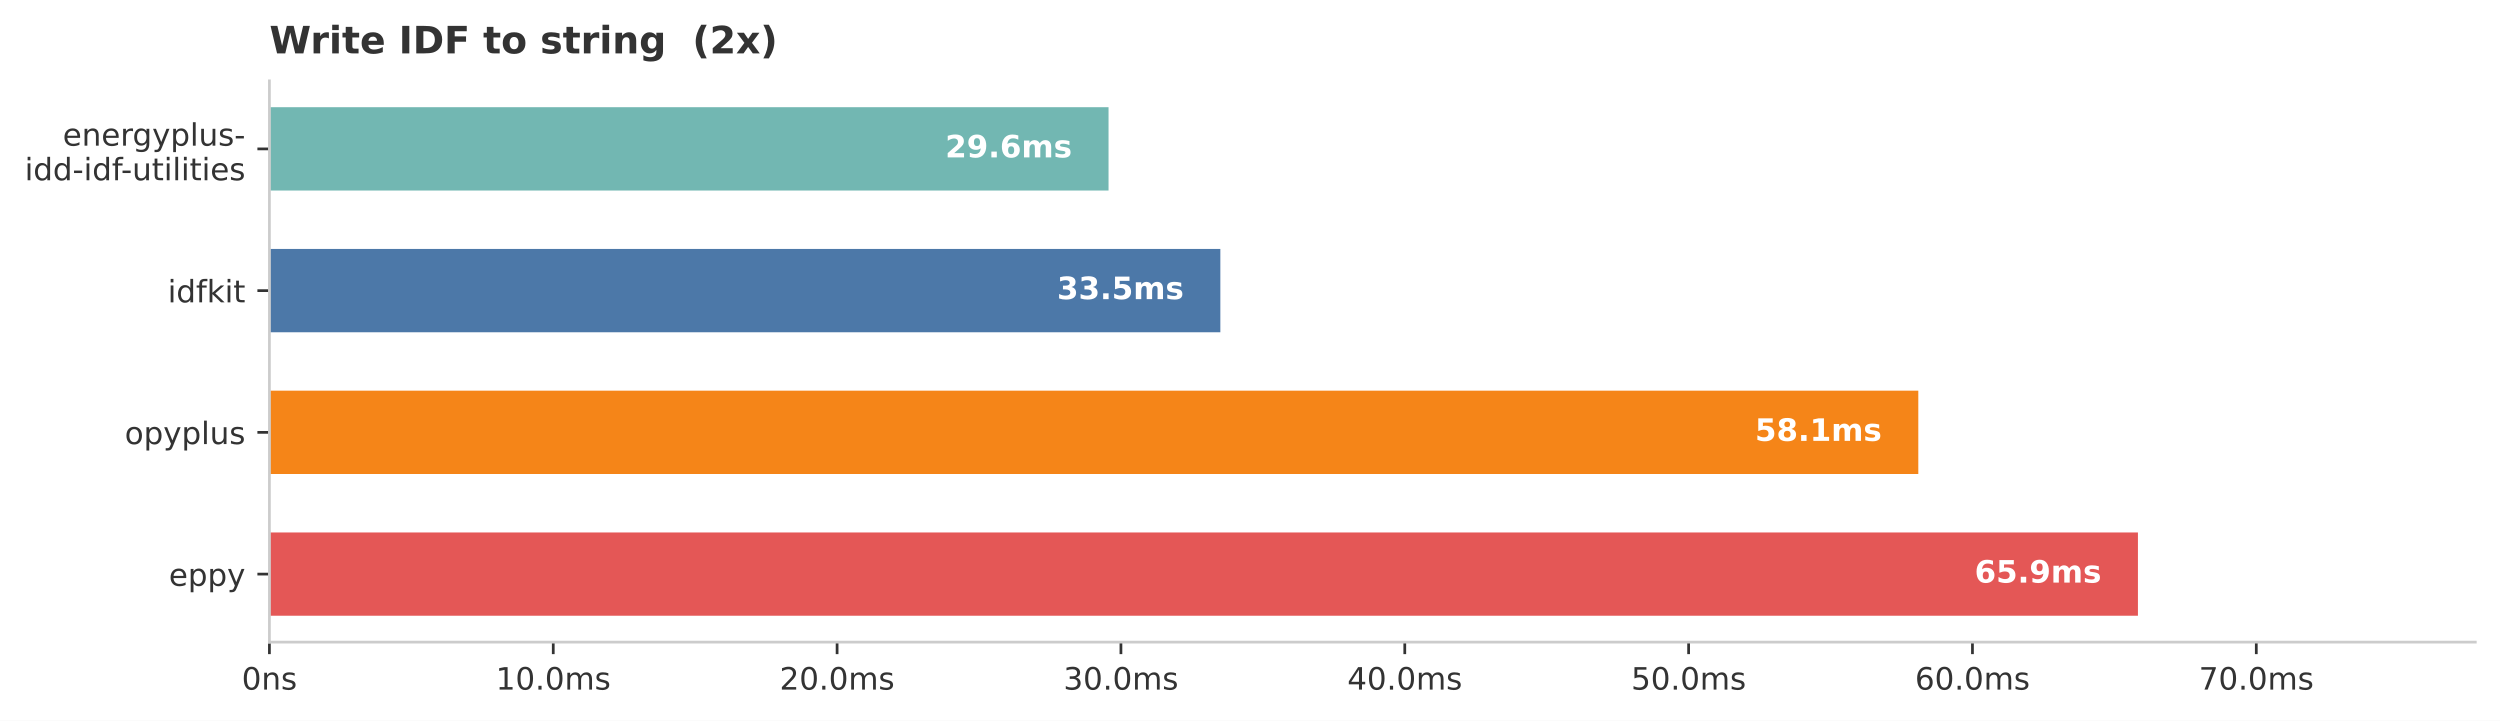
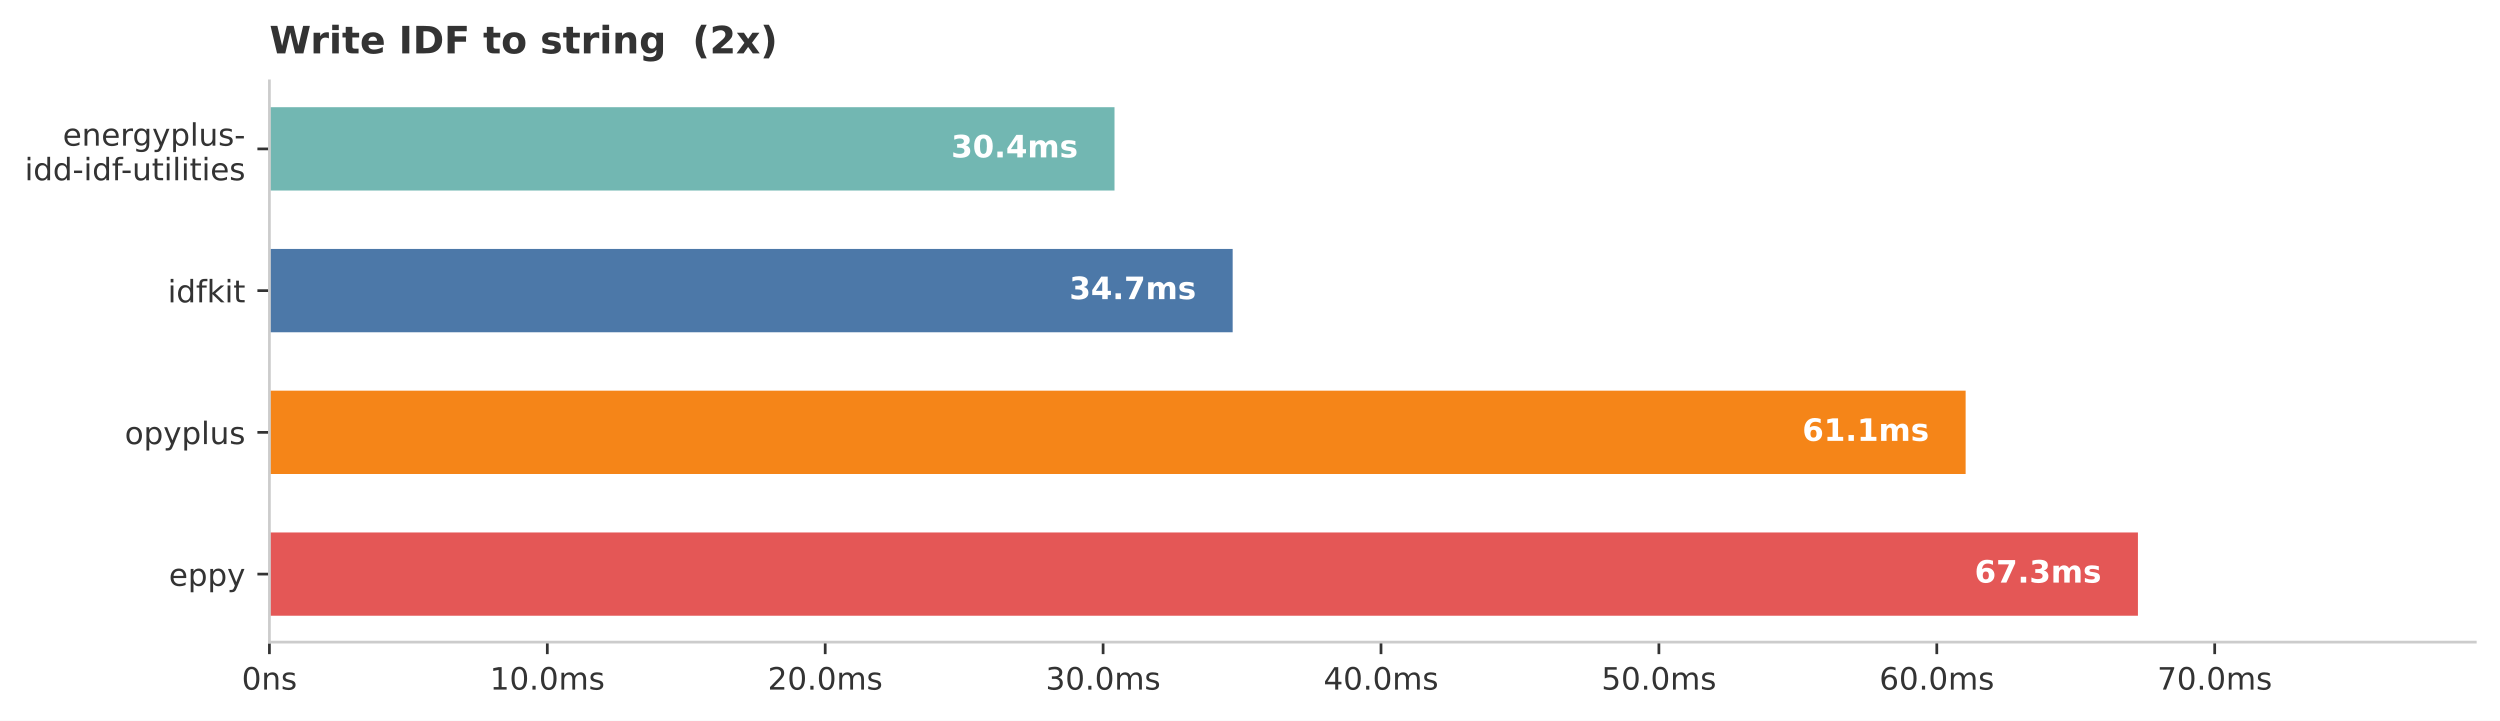
<svg xmlns="http://www.w3.org/2000/svg" xmlns:xlink="http://www.w3.org/1999/xlink" width="728.4pt" height="210pt" viewBox="0 0 728.4 210" version="1.1">
  <defs>
    <style type="text/css">*{stroke-linejoin: round; stroke-linecap: butt}</style>
  </defs>
  <g id="figure_1">
    <g id="patch_1">
      <path d="M 0 210 L 728.4 210 L 728.4 -0 L 0 -0 z " style="fill: #ffffff" />
    </g>
    <g id="axes_1">
      <g id="patch_2">
        <path d="M 78.497 187.089 L 721.2 187.089 L 721.2 23.558 L 78.497 23.558 z " style="fill: #ffffff" />
      </g>
      <g id="patch_3">
-         <path d="M 78.497 30.992 L 323.235 30.992 L 323.235 55.769 L 78.497 55.769 z " clip-path="url(#p6c32488e1b)" style="fill: #72b7b2; stroke: #ffffff; stroke-width: 0.5; stroke-linejoin: miter" />
+         <path d="M 78.497 30.992 L 324.974 30.992 L 324.974 55.769 L 78.497 55.769 z " clip-path="url(#p23e877cb56)" style="fill: #72b7b2; stroke: #ffffff; stroke-width: 0.5; stroke-linejoin: miter" />
      </g>
      <g id="patch_4">
-         <path d="M 78.497 72.287 L 355.811 72.287 L 355.811 97.065 L 78.497 97.065 z " clip-path="url(#p6c32488e1b)" style="fill: #4c78a8; stroke: #ffffff; stroke-width: 0.5; stroke-linejoin: miter" />
+         <path d="M 78.497 72.287 L 359.402 72.287 L 359.402 97.065 L 78.497 97.065 z " clip-path="url(#p23e877cb56)" style="fill: #4c78a8; stroke: #ffffff; stroke-width: 0.5; stroke-linejoin: miter" />
      </g>
      <g id="patch_5">
-         <path d="M 78.497 113.583 L 559.168 113.583 L 559.168 138.36 L 78.497 138.36 z " clip-path="url(#p6c32488e1b)" style="fill: #f58518; stroke: #ffffff; stroke-width: 0.5; stroke-linejoin: miter" />
+         <path d="M 78.497 113.583 L 572.957 113.583 L 572.957 138.36 L 78.497 138.36 z " clip-path="url(#p23e877cb56)" style="fill: #f58518; stroke: #ffffff; stroke-width: 0.5; stroke-linejoin: miter" />
      </g>
      <g id="patch_6">
-         <path d="M 78.497 154.879 L 623.16 154.879 L 623.16 179.656 L 78.497 179.656 z " clip-path="url(#p6c32488e1b)" style="fill: #e45756; stroke: #ffffff; stroke-width: 0.5; stroke-linejoin: miter" />
+         <path d="M 78.497 154.879 L 623.16 154.879 L 623.16 179.656 L 78.497 179.656 z " clip-path="url(#p23e877cb56)" style="fill: #e45756; stroke: #ffffff; stroke-width: 0.5; stroke-linejoin: miter" />
      </g>
      <g id="matplotlib.axis_1">
        <g id="xtick_1">
          <g id="line2d_1">
            <defs>
-               <path id="m830e74d1e5" d="M 0 0 L 0 3.5 " style="stroke: #333333; stroke-width: 0.8" />
+               <path id="m1c09d2573a" d="M 0 0 L 0 3.5 " style="stroke: #333333; stroke-width: 0.8" />
            </defs>
            <g>
-               <use xlink:href="#m830e74d1e5" x="78.497" y="187.089" style="fill: #333333; stroke: #333333; stroke-width: 0.8" />
+               <use xlink:href="#m1c09d2573a" x="78.497" y="187.089" style="fill: #333333; stroke: #333333; stroke-width: 0.8" />
            </g>
          </g>
          <g id="text_1">
            <g style="fill: #333333" transform="translate(70.43734 200.9278) scale(0.09 -0.09)">
              <defs>
                <path id="DejaVuSans-30" d="M 2034 4250 Q 1547 4250 1301 3770 Q 1056 3291 1056 2328 Q 1056 1369 1301 889 Q 1547 409 2034 409 Q 2525 409 2770 889 Q 3016 1369 3016 2328 Q 3016 3291 2770 3770 Q 2525 4250 2034 4250 z M 2034 4750 Q 2819 4750 3233 4129 Q 3647 3509 3647 2328 Q 3647 1150 3233 529 Q 2819 -91 2034 -91 Q 1250 -91 836 529 Q 422 1150 422 2328 Q 422 3509 836 4129 Q 1250 4750 2034 4750 z " transform="scale(0.015625)" />
                <path id="DejaVuSans-6e" d="M 3513 2113 L 3513 0 L 2938 0 L 2938 2094 Q 2938 2591 2744 2837 Q 2550 3084 2163 3084 Q 1697 3084 1428 2787 Q 1159 2491 1159 1978 L 1159 0 L 581 0 L 581 3500 L 1159 3500 L 1159 2956 Q 1366 3272 1645 3428 Q 1925 3584 2291 3584 Q 2894 3584 3203 3211 Q 3513 2838 3513 2113 z " transform="scale(0.015625)" />
                <path id="DejaVuSans-73" d="M 2834 3397 L 2834 2853 Q 2591 2978 2328 3040 Q 2066 3103 1784 3103 Q 1356 3103 1142 2972 Q 928 2841 928 2578 Q 928 2378 1081 2264 Q 1234 2150 1697 2047 L 1894 2003 Q 2506 1872 2764 1633 Q 3022 1394 3022 966 Q 3022 478 2636 193 Q 2250 -91 1575 -91 Q 1294 -91 989 -36 Q 684 19 347 128 L 347 722 Q 666 556 975 473 Q 1284 391 1588 391 Q 1994 391 2212 530 Q 2431 669 2431 922 Q 2431 1156 2273 1281 Q 2116 1406 1581 1522 L 1381 1569 Q 847 1681 609 1914 Q 372 2147 372 2553 Q 372 3047 722 3315 Q 1072 3584 1716 3584 Q 2034 3584 2315 3537 Q 2597 3491 2834 3397 z " transform="scale(0.015625)" />
              </defs>
              <use xlink:href="#DejaVuSans-30" />
              <use xlink:href="#DejaVuSans-6e" transform="translate(63.62305 0)" />
              <use xlink:href="#DejaVuSans-73" transform="translate(127.002 0)" />
            </g>
          </g>
        </g>
        <g id="xtick_2">
          <g id="line2d_2">
            <g>
-               <use xlink:href="#m830e74d1e5" x="161.196" y="187.089" style="fill: #333333; stroke: #333333; stroke-width: 0.8" />
+               <use xlink:href="#m1c09d2573a" x="159.465" y="187.089" style="fill: #333333; stroke: #333333; stroke-width: 0.8" />
            </g>
          </g>
          <g id="text_2">
-             <g style="fill: #333333" transform="translate(144.4491 200.9278) scale(0.09 -0.09)">
+             <g style="fill: #333333" transform="translate(142.7175 200.9278) scale(0.09 -0.09)">
              <defs>
                <path id="DejaVuSans-31" d="M 794 531 L 1825 531 L 1825 4091 L 703 3866 L 703 4441 L 1819 4666 L 2450 4666 L 2450 531 L 3481 531 L 3481 0 L 794 0 L 794 531 z " transform="scale(0.015625)" />
                <path id="DejaVuSans-2e" d="M 684 794 L 1344 794 L 1344 0 L 684 0 L 684 794 z " transform="scale(0.015625)" />
                <path id="DejaVuSans-6d" d="M 3328 2828 Q 3544 3216 3844 3400 Q 4144 3584 4550 3584 Q 5097 3584 5394 3201 Q 5691 2819 5691 2113 L 5691 0 L 5113 0 L 5113 2094 Q 5113 2597 4934 2840 Q 4756 3084 4391 3084 Q 3944 3084 3684 2787 Q 3425 2491 3425 1978 L 3425 0 L 2847 0 L 2847 2094 Q 2847 2600 2669 2842 Q 2491 3084 2119 3084 Q 1678 3084 1418 2786 Q 1159 2488 1159 1978 L 1159 0 L 581 0 L 581 3500 L 1159 3500 L 1159 2956 Q 1356 3278 1631 3431 Q 1906 3584 2284 3584 Q 2666 3584 2933 3390 Q 3200 3197 3328 2828 z " transform="scale(0.015625)" />
              </defs>
              <use xlink:href="#DejaVuSans-31" />
              <use xlink:href="#DejaVuSans-30" transform="translate(63.62305 0)" />
              <use xlink:href="#DejaVuSans-2e" transform="translate(127.2461 0)" />
              <use xlink:href="#DejaVuSans-30" transform="translate(159.0332 0)" />
              <use xlink:href="#DejaVuSans-6d" transform="translate(222.6562 0)" />
              <use xlink:href="#DejaVuSans-73" transform="translate(320.0684 0)" />
            </g>
          </g>
        </g>
        <g id="xtick_3">
          <g id="line2d_3">
            <g>
-               <use xlink:href="#m830e74d1e5" x="243.896" y="187.089" style="fill: #333333; stroke: #333333; stroke-width: 0.8" />
+               <use xlink:href="#m1c09d2573a" x="240.432" y="187.089" style="fill: #333333; stroke: #333333; stroke-width: 0.8" />
            </g>
          </g>
          <g id="text_3">
-             <g style="fill: #333333" transform="translate(227.1487 200.9278) scale(0.09 -0.09)">
+             <g style="fill: #333333" transform="translate(223.6855 200.9278) scale(0.09 -0.09)">
              <defs>
                <path id="DejaVuSans-32" d="M 1228 531 L 3431 531 L 3431 0 L 469 0 L 469 531 Q 828 903 1448 1529 Q 2069 2156 2228 2338 Q 2531 2678 2651 2914 Q 2772 3150 2772 3378 Q 2772 3750 2511 3984 Q 2250 4219 1831 4219 Q 1534 4219 1204 4116 Q 875 4013 500 3803 L 500 4441 Q 881 4594 1212 4672 Q 1544 4750 1819 4750 Q 2544 4750 2975 4387 Q 3406 4025 3406 3419 Q 3406 3131 3298 2873 Q 3191 2616 2906 2266 Q 2828 2175 2409 1742 Q 1991 1309 1228 531 z " transform="scale(0.015625)" />
              </defs>
              <use xlink:href="#DejaVuSans-32" />
              <use xlink:href="#DejaVuSans-30" transform="translate(63.62305 0)" />
              <use xlink:href="#DejaVuSans-2e" transform="translate(127.2461 0)" />
              <use xlink:href="#DejaVuSans-30" transform="translate(159.0332 0)" />
              <use xlink:href="#DejaVuSans-6d" transform="translate(222.6562 0)" />
              <use xlink:href="#DejaVuSans-73" transform="translate(320.0684 0)" />
            </g>
          </g>
        </g>
        <g id="xtick_4">
          <g id="line2d_4">
            <g>
-               <use xlink:href="#m830e74d1e5" x="326.595" y="187.089" style="fill: #333333; stroke: #333333; stroke-width: 0.8" />
+               <use xlink:href="#m1c09d2573a" x="321.4" y="187.089" style="fill: #333333; stroke: #333333; stroke-width: 0.8" />
            </g>
          </g>
          <g id="text_4">
-             <g style="fill: #333333" transform="translate(309.8482 200.9278) scale(0.09 -0.09)">
+             <g style="fill: #333333" transform="translate(304.6534 200.9278) scale(0.09 -0.09)">
              <defs>
                <path id="DejaVuSans-33" d="M 2597 2516 Q 3050 2419 3304 2112 Q 3559 1806 3559 1356 Q 3559 666 3084 287 Q 2609 -91 1734 -91 Q 1441 -91 1130 -33 Q 819 25 488 141 L 488 750 Q 750 597 1062 519 Q 1375 441 1716 441 Q 2309 441 2620 675 Q 2931 909 2931 1356 Q 2931 1769 2642 2001 Q 2353 2234 1838 2234 L 1294 2234 L 1294 2753 L 1863 2753 Q 2328 2753 2575 2939 Q 2822 3125 2822 3475 Q 2822 3834 2567 4026 Q 2313 4219 1838 4219 Q 1578 4219 1281 4162 Q 984 4106 628 3988 L 628 4550 Q 988 4650 1302 4700 Q 1616 4750 1894 4750 Q 2613 4750 3031 4423 Q 3450 4097 3450 3541 Q 3450 3153 3228 2886 Q 3006 2619 2597 2516 z " transform="scale(0.015625)" />
              </defs>
              <use xlink:href="#DejaVuSans-33" />
              <use xlink:href="#DejaVuSans-30" transform="translate(63.62305 0)" />
              <use xlink:href="#DejaVuSans-2e" transform="translate(127.2461 0)" />
              <use xlink:href="#DejaVuSans-30" transform="translate(159.0332 0)" />
              <use xlink:href="#DejaVuSans-6d" transform="translate(222.6562 0)" />
              <use xlink:href="#DejaVuSans-73" transform="translate(320.0684 0)" />
            </g>
          </g>
        </g>
        <g id="xtick_5">
          <g id="line2d_5">
            <g>
-               <use xlink:href="#m830e74d1e5" x="409.295" y="187.089" style="fill: #333333; stroke: #333333; stroke-width: 0.8" />
+               <use xlink:href="#m1c09d2573a" x="402.368" y="187.089" style="fill: #333333; stroke: #333333; stroke-width: 0.8" />
            </g>
          </g>
          <g id="text_5">
-             <g style="fill: #333333" transform="translate(392.5478 200.9278) scale(0.09 -0.09)">
+             <g style="fill: #333333" transform="translate(385.6214 200.9278) scale(0.09 -0.09)">
              <defs>
                <path id="DejaVuSans-34" d="M 2419 4116 L 825 1625 L 2419 1625 L 2419 4116 z M 2253 4666 L 3047 4666 L 3047 1625 L 3713 1625 L 3713 1100 L 3047 1100 L 3047 0 L 2419 0 L 2419 1100 L 313 1100 L 313 1709 L 2253 4666 z " transform="scale(0.015625)" />
              </defs>
              <use xlink:href="#DejaVuSans-34" />
              <use xlink:href="#DejaVuSans-30" transform="translate(63.62305 0)" />
              <use xlink:href="#DejaVuSans-2e" transform="translate(127.2461 0)" />
              <use xlink:href="#DejaVuSans-30" transform="translate(159.0332 0)" />
              <use xlink:href="#DejaVuSans-6d" transform="translate(222.6562 0)" />
              <use xlink:href="#DejaVuSans-73" transform="translate(320.0684 0)" />
            </g>
          </g>
        </g>
        <g id="xtick_6">
          <g id="line2d_6">
            <g>
-               <use xlink:href="#m830e74d1e5" x="491.994" y="187.089" style="fill: #333333; stroke: #333333; stroke-width: 0.8" />
+               <use xlink:href="#m1c09d2573a" x="483.336" y="187.089" style="fill: #333333; stroke: #333333; stroke-width: 0.8" />
            </g>
          </g>
          <g id="text_6">
-             <g style="fill: #333333" transform="translate(475.2474 200.9278) scale(0.09 -0.09)">
+             <g style="fill: #333333" transform="translate(466.5893 200.9278) scale(0.09 -0.09)">
              <defs>
                <path id="DejaVuSans-35" d="M 691 4666 L 3169 4666 L 3169 4134 L 1269 4134 L 1269 2991 Q 1406 3038 1543 3061 Q 1681 3084 1819 3084 Q 2600 3084 3056 2656 Q 3513 2228 3513 1497 Q 3513 744 3044 326 Q 2575 -91 1722 -91 Q 1428 -91 1123 -41 Q 819 9 494 109 L 494 744 Q 775 591 1075 516 Q 1375 441 1709 441 Q 2250 441 2565 725 Q 2881 1009 2881 1497 Q 2881 1984 2565 2268 Q 2250 2553 1709 2553 Q 1456 2553 1204 2497 Q 953 2441 691 2322 L 691 4666 z " transform="scale(0.015625)" />
              </defs>
              <use xlink:href="#DejaVuSans-35" />
              <use xlink:href="#DejaVuSans-30" transform="translate(63.62305 0)" />
              <use xlink:href="#DejaVuSans-2e" transform="translate(127.2461 0)" />
              <use xlink:href="#DejaVuSans-30" transform="translate(159.0332 0)" />
              <use xlink:href="#DejaVuSans-6d" transform="translate(222.6562 0)" />
              <use xlink:href="#DejaVuSans-73" transform="translate(320.0684 0)" />
            </g>
          </g>
        </g>
        <g id="xtick_7">
          <g id="line2d_7">
            <g>
-               <use xlink:href="#m830e74d1e5" x="574.694" y="187.089" style="fill: #333333; stroke: #333333; stroke-width: 0.8" />
+               <use xlink:href="#m1c09d2573a" x="564.304" y="187.089" style="fill: #333333; stroke: #333333; stroke-width: 0.8" />
            </g>
          </g>
          <g id="text_7">
-             <g style="fill: #333333" transform="translate(557.9469 200.9278) scale(0.09 -0.09)">
+             <g style="fill: #333333" transform="translate(547.5573 200.9278) scale(0.09 -0.09)">
              <defs>
                <path id="DejaVuSans-36" d="M 2113 2584 Q 1688 2584 1439 2293 Q 1191 2003 1191 1497 Q 1191 994 1439 701 Q 1688 409 2113 409 Q 2538 409 2786 701 Q 3034 994 3034 1497 Q 3034 2003 2786 2293 Q 2538 2584 2113 2584 z M 3366 4563 L 3366 3988 Q 3128 4100 2886 4159 Q 2644 4219 2406 4219 Q 1781 4219 1451 3797 Q 1122 3375 1075 2522 Q 1259 2794 1537 2939 Q 1816 3084 2150 3084 Q 2853 3084 3261 2657 Q 3669 2231 3669 1497 Q 3669 778 3244 343 Q 2819 -91 2113 -91 Q 1303 -91 875 529 Q 447 1150 447 2328 Q 447 3434 972 4092 Q 1497 4750 2381 4750 Q 2619 4750 2861 4703 Q 3103 4656 3366 4563 z " transform="scale(0.015625)" />
              </defs>
              <use xlink:href="#DejaVuSans-36" />
              <use xlink:href="#DejaVuSans-30" transform="translate(63.62305 0)" />
              <use xlink:href="#DejaVuSans-2e" transform="translate(127.2461 0)" />
              <use xlink:href="#DejaVuSans-30" transform="translate(159.0332 0)" />
              <use xlink:href="#DejaVuSans-6d" transform="translate(222.6562 0)" />
              <use xlink:href="#DejaVuSans-73" transform="translate(320.0684 0)" />
            </g>
          </g>
        </g>
        <g id="xtick_8">
          <g id="line2d_8">
            <g>
-               <use xlink:href="#m830e74d1e5" x="657.394" y="187.089" style="fill: #333333; stroke: #333333; stroke-width: 0.8" />
+               <use xlink:href="#m1c09d2573a" x="645.272" y="187.089" style="fill: #333333; stroke: #333333; stroke-width: 0.8" />
            </g>
          </g>
          <g id="text_8">
-             <g style="fill: #333333" transform="translate(640.6465 200.9278) scale(0.09 -0.09)">
+             <g style="fill: #333333" transform="translate(628.5253 200.9278) scale(0.09 -0.09)">
              <defs>
                <path id="DejaVuSans-37" d="M 525 4666 L 3525 4666 L 3525 4397 L 1831 0 L 1172 0 L 2766 4134 L 525 4134 L 525 4666 z " transform="scale(0.015625)" />
              </defs>
              <use xlink:href="#DejaVuSans-37" />
              <use xlink:href="#DejaVuSans-30" transform="translate(63.62305 0)" />
              <use xlink:href="#DejaVuSans-2e" transform="translate(127.2461 0)" />
              <use xlink:href="#DejaVuSans-30" transform="translate(159.0332 0)" />
              <use xlink:href="#DejaVuSans-6d" transform="translate(222.6562 0)" />
              <use xlink:href="#DejaVuSans-73" transform="translate(320.0684 0)" />
            </g>
          </g>
        </g>
      </g>
      <g id="matplotlib.axis_2">
        <g id="ytick_1">
          <g id="line2d_9">
            <defs>
-               <path id="m7bfff26f4f" d="M 0 0 L -3.5 0 " style="stroke: #333333; stroke-width: 0.8" />
+               <path id="m253ad69e36" d="M 0 0 L -3.5 0 " style="stroke: #333333; stroke-width: 0.8" />
            </defs>
            <g>
-               <use xlink:href="#m7bfff26f4f" x="78.497" y="43.38" style="fill: #333333; stroke: #333333; stroke-width: 0.8" />
+               <use xlink:href="#m253ad69e36" x="78.497" y="43.38" style="fill: #333333; stroke: #333333; stroke-width: 0.8" />
            </g>
          </g>
          <g id="text_9">
            <g style="fill: #333333" transform="translate(18.28125 42.44435) scale(0.09 -0.09)">
              <defs>
                <path id="DejaVuSans-65" d="M 3597 1894 L 3597 1613 L 953 1613 Q 991 1019 1311 708 Q 1631 397 2203 397 Q 2534 397 2845 478 Q 3156 559 3463 722 L 3463 178 Q 3153 47 2828 -22 Q 2503 -91 2169 -91 Q 1331 -91 842 396 Q 353 884 353 1716 Q 353 2575 817 3079 Q 1281 3584 2069 3584 Q 2775 3584 3186 3129 Q 3597 2675 3597 1894 z M 3022 2063 Q 3016 2534 2758 2815 Q 2500 3097 2075 3097 Q 1594 3097 1305 2825 Q 1016 2553 972 2059 L 3022 2063 z " transform="scale(0.015625)" />
                <path id="DejaVuSans-72" d="M 2631 2963 Q 2534 3019 2420 3045 Q 2306 3072 2169 3072 Q 1681 3072 1420 2755 Q 1159 2438 1159 1844 L 1159 0 L 581 0 L 581 3500 L 1159 3500 L 1159 2956 Q 1341 3275 1631 3429 Q 1922 3584 2338 3584 Q 2397 3584 2469 3576 Q 2541 3569 2628 3553 L 2631 2963 z " transform="scale(0.015625)" />
                <path id="DejaVuSans-67" d="M 2906 1791 Q 2906 2416 2648 2759 Q 2391 3103 1925 3103 Q 1463 3103 1205 2759 Q 947 2416 947 1791 Q 947 1169 1205 825 Q 1463 481 1925 481 Q 2391 481 2648 825 Q 2906 1169 2906 1791 z M 3481 434 Q 3481 -459 3084 -895 Q 2688 -1331 1869 -1331 Q 1566 -1331 1297 -1286 Q 1028 -1241 775 -1147 L 775 -588 Q 1028 -725 1275 -790 Q 1522 -856 1778 -856 Q 2344 -856 2625 -561 Q 2906 -266 2906 331 L 2906 616 Q 2728 306 2450 153 Q 2172 0 1784 0 Q 1141 0 747 490 Q 353 981 353 1791 Q 353 2603 747 3093 Q 1141 3584 1784 3584 Q 2172 3584 2450 3431 Q 2728 3278 2906 2969 L 2906 3500 L 3481 3500 L 3481 434 z " transform="scale(0.015625)" />
                <path id="DejaVuSans-79" d="M 2059 -325 Q 1816 -950 1584 -1140 Q 1353 -1331 966 -1331 L 506 -1331 L 506 -850 L 844 -850 Q 1081 -850 1212 -737 Q 1344 -625 1503 -206 L 1606 56 L 191 3500 L 800 3500 L 1894 763 L 2988 3500 L 3597 3500 L 2059 -325 z " transform="scale(0.015625)" />
                <path id="DejaVuSans-70" d="M 1159 525 L 1159 -1331 L 581 -1331 L 581 3500 L 1159 3500 L 1159 2969 Q 1341 3281 1617 3432 Q 1894 3584 2278 3584 Q 2916 3584 3314 3078 Q 3713 2572 3713 1747 Q 3713 922 3314 415 Q 2916 -91 2278 -91 Q 1894 -91 1617 61 Q 1341 213 1159 525 z M 3116 1747 Q 3116 2381 2855 2742 Q 2594 3103 2138 3103 Q 1681 3103 1420 2742 Q 1159 2381 1159 1747 Q 1159 1113 1420 752 Q 1681 391 2138 391 Q 2594 391 2855 752 Q 3116 1113 3116 1747 z " transform="scale(0.015625)" />
                <path id="DejaVuSans-6c" d="M 603 4863 L 1178 4863 L 1178 0 L 603 0 L 603 4863 z " transform="scale(0.015625)" />
                <path id="DejaVuSans-75" d="M 544 1381 L 544 3500 L 1119 3500 L 1119 1403 Q 1119 906 1312 657 Q 1506 409 1894 409 Q 2359 409 2629 706 Q 2900 1003 2900 1516 L 2900 3500 L 3475 3500 L 3475 0 L 2900 0 L 2900 538 Q 2691 219 2414 64 Q 2138 -91 1772 -91 Q 1169 -91 856 284 Q 544 659 544 1381 z M 1991 3584 L 1991 3584 z " transform="scale(0.015625)" />
                <path id="DejaVuSans-2d" d="M 313 2009 L 1997 2009 L 1997 1497 L 313 1497 L 313 2009 z " transform="scale(0.015625)" />
              </defs>
              <use xlink:href="#DejaVuSans-65" />
              <use xlink:href="#DejaVuSans-6e" transform="translate(61.52344 0)" />
              <use xlink:href="#DejaVuSans-65" transform="translate(124.9023 0)" />
              <use xlink:href="#DejaVuSans-72" transform="translate(186.4258 0)" />
              <use xlink:href="#DejaVuSans-67" transform="translate(225.7891 0)" />
              <use xlink:href="#DejaVuSans-79" transform="translate(289.2656 0)" />
              <use xlink:href="#DejaVuSans-70" transform="translate(348.4453 0)" />
              <use xlink:href="#DejaVuSans-6c" transform="translate(411.9219 0)" />
              <use xlink:href="#DejaVuSans-75" transform="translate(439.7051 0)" />
              <use xlink:href="#DejaVuSans-73" transform="translate(503.084 0)" />
              <use xlink:href="#DejaVuSans-2d" transform="translate(555.1836 0)" />
            </g>
            <g style="fill: #333333" transform="translate(7.2 52.52238) scale(0.09 -0.09)">
              <defs>
                <path id="DejaVuSans-69" d="M 603 3500 L 1178 3500 L 1178 0 L 603 0 L 603 3500 z M 603 4863 L 1178 4863 L 1178 4134 L 603 4134 L 603 4863 z " transform="scale(0.015625)" />
                <path id="DejaVuSans-64" d="M 2906 2969 L 2906 4863 L 3481 4863 L 3481 0 L 2906 0 L 2906 525 Q 2725 213 2448 61 Q 2172 -91 1784 -91 Q 1150 -91 751 415 Q 353 922 353 1747 Q 353 2572 751 3078 Q 1150 3584 1784 3584 Q 2172 3584 2448 3432 Q 2725 3281 2906 2969 z M 947 1747 Q 947 1113 1208 752 Q 1469 391 1925 391 Q 2381 391 2643 752 Q 2906 1113 2906 1747 Q 2906 2381 2643 2742 Q 2381 3103 1925 3103 Q 1469 3103 1208 2742 Q 947 2381 947 1747 z " transform="scale(0.015625)" />
                <path id="DejaVuSans-66" d="M 2375 4863 L 2375 4384 L 1825 4384 Q 1516 4384 1395 4259 Q 1275 4134 1275 3809 L 1275 3500 L 2222 3500 L 2222 3053 L 1275 3053 L 1275 0 L 697 0 L 697 3053 L 147 3053 L 147 3500 L 697 3500 L 697 3744 Q 697 4328 969 4595 Q 1241 4863 1831 4863 L 2375 4863 z " transform="scale(0.015625)" />
                <path id="DejaVuSans-74" d="M 1172 4494 L 1172 3500 L 2356 3500 L 2356 3053 L 1172 3053 L 1172 1153 Q 1172 725 1289 603 Q 1406 481 1766 481 L 2356 481 L 2356 0 L 1766 0 Q 1100 0 847 248 Q 594 497 594 1153 L 594 3053 L 172 3053 L 172 3500 L 594 3500 L 594 4494 L 1172 4494 z " transform="scale(0.015625)" />
              </defs>
              <use xlink:href="#DejaVuSans-69" />
              <use xlink:href="#DejaVuSans-64" transform="translate(27.7832 0)" />
              <use xlink:href="#DejaVuSans-64" transform="translate(91.25977 0)" />
              <use xlink:href="#DejaVuSans-2d" transform="translate(154.7363 0)" />
              <use xlink:href="#DejaVuSans-69" transform="translate(190.8203 0)" />
              <use xlink:href="#DejaVuSans-64" transform="translate(218.6035 0)" />
              <use xlink:href="#DejaVuSans-66" transform="translate(282.0801 0)" />
              <use xlink:href="#DejaVuSans-2d" transform="translate(311.7852 0)" />
              <use xlink:href="#DejaVuSans-75" transform="translate(347.8691 0)" />
              <use xlink:href="#DejaVuSans-74" transform="translate(411.248 0)" />
              <use xlink:href="#DejaVuSans-69" transform="translate(450.457 0)" />
              <use xlink:href="#DejaVuSans-6c" transform="translate(478.2402 0)" />
              <use xlink:href="#DejaVuSans-69" transform="translate(506.0234 0)" />
              <use xlink:href="#DejaVuSans-74" transform="translate(533.8066 0)" />
              <use xlink:href="#DejaVuSans-69" transform="translate(573.0156 0)" />
              <use xlink:href="#DejaVuSans-65" transform="translate(600.7988 0)" />
              <use xlink:href="#DejaVuSans-73" transform="translate(662.3223 0)" />
            </g>
          </g>
        </g>
        <g id="ytick_2">
          <g id="line2d_10">
            <g>
-               <use xlink:href="#m7bfff26f4f" x="78.497" y="84.676" style="fill: #333333; stroke: #333333; stroke-width: 0.8" />
+               <use xlink:href="#m253ad69e36" x="78.497" y="84.676" style="fill: #333333; stroke: #333333; stroke-width: 0.8" />
            </g>
          </g>
          <g id="text_10">
            <g style="fill: #333333" transform="translate(48.87422 88.0952) scale(0.09 -0.09)">
              <defs>
                <path id="DejaVuSans-6b" d="M 581 4863 L 1159 4863 L 1159 1991 L 2875 3500 L 3609 3500 L 1753 1863 L 3688 0 L 2938 0 L 1159 1709 L 1159 0 L 581 0 L 581 4863 z " transform="scale(0.015625)" />
              </defs>
              <use xlink:href="#DejaVuSans-69" />
              <use xlink:href="#DejaVuSans-64" transform="translate(27.7832 0)" />
              <use xlink:href="#DejaVuSans-66" transform="translate(91.25977 0)" />
              <use xlink:href="#DejaVuSans-6b" transform="translate(126.4648 0)" />
              <use xlink:href="#DejaVuSans-69" transform="translate(184.375 0)" />
              <use xlink:href="#DejaVuSans-74" transform="translate(212.1582 0)" />
            </g>
          </g>
        </g>
        <g id="ytick_3">
          <g id="line2d_11">
            <g>
-               <use xlink:href="#m7bfff26f4f" x="78.497" y="125.972" style="fill: #333333; stroke: #333333; stroke-width: 0.8" />
+               <use xlink:href="#m253ad69e36" x="78.497" y="125.972" style="fill: #333333; stroke: #333333; stroke-width: 0.8" />
            </g>
          </g>
          <g id="text_11">
            <g style="fill: #333333" transform="translate(36.34313 129.3909) scale(0.09 -0.09)">
              <defs>
                <path id="DejaVuSans-6f" d="M 1959 3097 Q 1497 3097 1228 2736 Q 959 2375 959 1747 Q 959 1119 1226 758 Q 1494 397 1959 397 Q 2419 397 2687 759 Q 2956 1122 2956 1747 Q 2956 2369 2687 2733 Q 2419 3097 1959 3097 z M 1959 3584 Q 2709 3584 3137 3096 Q 3566 2609 3566 1747 Q 3566 888 3137 398 Q 2709 -91 1959 -91 Q 1206 -91 779 398 Q 353 888 353 1747 Q 353 2609 779 3096 Q 1206 3584 1959 3584 z " transform="scale(0.015625)" />
              </defs>
              <use xlink:href="#DejaVuSans-6f" />
              <use xlink:href="#DejaVuSans-70" transform="translate(61.18164 0)" />
              <use xlink:href="#DejaVuSans-79" transform="translate(124.6582 0)" />
              <use xlink:href="#DejaVuSans-70" transform="translate(183.8379 0)" />
              <use xlink:href="#DejaVuSans-6c" transform="translate(247.3145 0)" />
              <use xlink:href="#DejaVuSans-75" transform="translate(275.0977 0)" />
              <use xlink:href="#DejaVuSans-73" transform="translate(338.4766 0)" />
            </g>
          </g>
        </g>
        <g id="ytick_4">
          <g id="line2d_12">
            <g>
-               <use xlink:href="#m7bfff26f4f" x="78.497" y="167.267" style="fill: #333333; stroke: #333333; stroke-width: 0.8" />
+               <use xlink:href="#m253ad69e36" x="78.497" y="167.267" style="fill: #333333; stroke: #333333; stroke-width: 0.8" />
            </g>
          </g>
          <g id="text_12">
            <g style="fill: #333333" transform="translate(49.20469 170.6866) scale(0.09 -0.09)">
              <use xlink:href="#DejaVuSans-65" />
              <use xlink:href="#DejaVuSans-70" transform="translate(61.52344 0)" />
              <use xlink:href="#DejaVuSans-70" transform="translate(125 0)" />
              <use xlink:href="#DejaVuSans-79" transform="translate(188.4766 0)" />
            </g>
          </g>
        </g>
      </g>
      <g id="patch_7">
        <path d="M 78.497 187.089 L 78.497 23.558 " style="fill: none; stroke: #cccccc; stroke-width: 0.8; stroke-linejoin: miter; stroke-linecap: square" />
      </g>
      <g id="patch_8">
        <path d="M 78.497 187.089 L 721.2 187.089 " style="fill: none; stroke: #cccccc; stroke-width: 0.8; stroke-linejoin: miter; stroke-linecap: square" />
      </g>
      <g id="text_13">
-         <g style="fill: #ffffff" transform="translate(275.4027 45.86365) scale(0.09 -0.09)">
+         <g style="fill: #ffffff" transform="translate(277.1411 45.86365) scale(0.09 -0.09)">
          <defs>
-             <path id="DejaVuSans-Bold-32" d="M 1844 884 L 3897 884 L 3897 0 L 506 0 L 506 884 L 2209 2388 Q 2438 2594 2547 2791 Q 2656 2988 2656 3200 Q 2656 3528 2436 3728 Q 2216 3928 1850 3928 Q 1569 3928 1234 3808 Q 900 3688 519 3450 L 519 4475 Q 925 4609 1322 4679 Q 1719 4750 2100 4750 Q 2938 4750 3402 4381 Q 3866 4013 3866 3353 Q 3866 2972 3669 2642 Q 3472 2313 2841 1759 L 1844 884 z " transform="scale(0.015625)" />
-             <path id="DejaVuSans-Bold-39" d="M 641 103 L 641 966 Q 928 831 1190 764 Q 1453 697 1709 697 Q 2247 697 2547 995 Q 2847 1294 2900 1881 Q 2688 1725 2447 1647 Q 2206 1569 1925 1569 Q 1209 1569 770 1986 Q 331 2403 331 3084 Q 331 3838 820 4291 Q 1309 4744 2131 4744 Q 3044 4744 3544 4128 Q 4044 3513 4044 2388 Q 4044 1231 3459 570 Q 2875 -91 1856 -91 Q 1528 -91 1228 -42 Q 928 6 641 103 z M 2125 2350 Q 2441 2350 2600 2554 Q 2759 2759 2759 3169 Q 2759 3575 2600 3781 Q 2441 3988 2125 3988 Q 1809 3988 1650 3781 Q 1491 3575 1491 3169 Q 1491 2759 1650 2554 Q 1809 2350 2125 2350 z " transform="scale(0.015625)" />
+             <path id="DejaVuSans-Bold-33" d="M 2981 2516 Q 3453 2394 3698 2092 Q 3944 1791 3944 1325 Q 3944 631 3412 270 Q 2881 -91 1863 -91 Q 1503 -91 1142 -33 Q 781 25 428 141 L 428 1069 Q 766 900 1098 814 Q 1431 728 1753 728 Q 2231 728 2486 893 Q 2741 1059 2741 1369 Q 2741 1688 2480 1852 Q 2219 2016 1709 2016 L 1228 2016 L 1228 2791 L 1734 2791 Q 2188 2791 2409 2933 Q 2631 3075 2631 3366 Q 2631 3634 2415 3781 Q 2200 3928 1806 3928 Q 1516 3928 1219 3862 Q 922 3797 628 3669 L 628 4550 Q 984 4650 1334 4700 Q 1684 4750 2022 4750 Q 2931 4750 3382 4451 Q 3834 4153 3834 3553 Q 3834 3144 3618 2883 Q 3403 2622 2981 2516 z " transform="scale(0.015625)" />
+             <path id="DejaVuSans-Bold-30" d="M 2944 2338 Q 2944 3213 2780 3570 Q 2616 3928 2228 3928 Q 1841 3928 1675 3570 Q 1509 3213 1509 2338 Q 1509 1453 1675 1090 Q 1841 728 2228 728 Q 2613 728 2778 1090 Q 2944 1453 2944 2338 z M 4147 2328 Q 4147 1169 3647 539 Q 3147 -91 2228 -91 Q 1306 -91 806 539 Q 306 1169 306 2328 Q 306 3491 806 4120 Q 1306 4750 2228 4750 Q 3147 4750 3647 4120 Q 4147 3491 4147 2328 z " transform="scale(0.015625)" />
            <path id="DejaVuSans-Bold-2e" d="M 653 1209 L 1778 1209 L 1778 0 L 653 0 L 653 1209 z " transform="scale(0.015625)" />
-             <path id="DejaVuSans-Bold-36" d="M 2316 2303 Q 2000 2303 1842 2098 Q 1684 1894 1684 1484 Q 1684 1075 1842 870 Q 2000 666 2316 666 Q 2634 666 2792 870 Q 2950 1075 2950 1484 Q 2950 1894 2792 2098 Q 2634 2303 2316 2303 z M 3803 4544 L 3803 3681 Q 3506 3822 3243 3889 Q 2981 3956 2731 3956 Q 2194 3956 1894 3657 Q 1594 3359 1544 2772 Q 1750 2925 1990 3001 Q 2231 3078 2516 3078 Q 3231 3078 3670 2659 Q 4109 2241 4109 1563 Q 4109 813 3618 361 Q 3128 -91 2303 -91 Q 1394 -91 895 523 Q 397 1138 397 2266 Q 397 3422 980 4083 Q 1563 4744 2578 4744 Q 2900 4744 3203 4694 Q 3506 4644 3803 4544 z " transform="scale(0.015625)" />
+             <path id="DejaVuSans-Bold-34" d="M 2356 3675 L 1038 1722 L 2356 1722 L 2356 3675 z M 2156 4666 L 3494 4666 L 3494 1722 L 4159 1722 L 4159 850 L 3494 850 L 3494 0 L 2356 0 L 2356 850 L 288 850 L 288 1881 L 2156 4666 z " transform="scale(0.015625)" />
            <path id="DejaVuSans-Bold-6d" d="M 3781 2919 Q 3994 3244 4286 3414 Q 4578 3584 4928 3584 Q 5531 3584 5847 3212 Q 6163 2841 6163 2131 L 6163 0 L 5038 0 L 5038 1825 Q 5041 1866 5042 1909 Q 5044 1953 5044 2034 Q 5044 2406 4934 2573 Q 4825 2741 4581 2741 Q 4263 2741 4089 2478 Q 3916 2216 3909 1719 L 3909 0 L 2784 0 L 2784 1825 Q 2784 2406 2684 2573 Q 2584 2741 2328 2741 Q 2006 2741 1831 2477 Q 1656 2213 1656 1722 L 1656 0 L 531 0 L 531 3500 L 1656 3500 L 1656 2988 Q 1863 3284 2130 3434 Q 2397 3584 2719 3584 Q 3081 3584 3359 3409 Q 3638 3234 3781 2919 z " transform="scale(0.015625)" />
            <path id="DejaVuSans-Bold-73" d="M 3272 3391 L 3272 2541 Q 2913 2691 2578 2766 Q 2244 2841 1947 2841 Q 1628 2841 1473 2761 Q 1319 2681 1319 2516 Q 1319 2381 1436 2309 Q 1553 2238 1856 2203 L 2053 2175 Q 2913 2066 3209 1816 Q 3506 1566 3506 1031 Q 3506 472 3093 190 Q 2681 -91 1863 -91 Q 1516 -91 1145 -36 Q 775 19 384 128 L 384 978 Q 719 816 1070 734 Q 1422 653 1784 653 Q 2113 653 2278 743 Q 2444 834 2444 1013 Q 2444 1163 2330 1236 Q 2216 1309 1875 1350 L 1678 1375 Q 931 1469 631 1722 Q 331 1975 331 2491 Q 331 3047 712 3315 Q 1094 3584 1881 3584 Q 2191 3584 2531 3537 Q 2872 3491 3272 3391 z " transform="scale(0.015625)" />
          </defs>
-           <use xlink:href="#DejaVuSans-Bold-32" />
-           <use xlink:href="#DejaVuSans-Bold-39" transform="translate(69.58008 0)" />
+           <use xlink:href="#DejaVuSans-Bold-33" />
+           <use xlink:href="#DejaVuSans-Bold-30" transform="translate(69.58008 0)" />
          <use xlink:href="#DejaVuSans-Bold-2e" transform="translate(139.1602 0)" />
-           <use xlink:href="#DejaVuSans-Bold-36" transform="translate(177.1484 0)" />
+           <use xlink:href="#DejaVuSans-Bold-34" transform="translate(177.1484 0)" />
          <use xlink:href="#DejaVuSans-Bold-6d" transform="translate(246.7285 0)" />
          <use xlink:href="#DejaVuSans-Bold-73" transform="translate(350.9277 0)" />
        </g>
      </g>
      <g id="text_14">
-         <g style="fill: #ffffff" transform="translate(307.9781 87.15934) scale(0.09 -0.09)">
+         <g style="fill: #ffffff" transform="translate(311.5692 87.15934) scale(0.09 -0.09)">
          <defs>
-             <path id="DejaVuSans-Bold-33" d="M 2981 2516 Q 3453 2394 3698 2092 Q 3944 1791 3944 1325 Q 3944 631 3412 270 Q 2881 -91 1863 -91 Q 1503 -91 1142 -33 Q 781 25 428 141 L 428 1069 Q 766 900 1098 814 Q 1431 728 1753 728 Q 2231 728 2486 893 Q 2741 1059 2741 1369 Q 2741 1688 2480 1852 Q 2219 2016 1709 2016 L 1228 2016 L 1228 2791 L 1734 2791 Q 2188 2791 2409 2933 Q 2631 3075 2631 3366 Q 2631 3634 2415 3781 Q 2200 3928 1806 3928 Q 1516 3928 1219 3862 Q 922 3797 628 3669 L 628 4550 Q 984 4650 1334 4700 Q 1684 4750 2022 4750 Q 2931 4750 3382 4451 Q 3834 4153 3834 3553 Q 3834 3144 3618 2883 Q 3403 2622 2981 2516 z " transform="scale(0.015625)" />
-             <path id="DejaVuSans-Bold-35" d="M 678 4666 L 3669 4666 L 3669 3781 L 1638 3781 L 1638 3059 Q 1775 3097 1914 3117 Q 2053 3138 2203 3138 Q 3056 3138 3531 2711 Q 4006 2284 4006 1522 Q 4006 766 3489 337 Q 2972 -91 2053 -91 Q 1656 -91 1267 -14 Q 878 63 494 219 L 494 1166 Q 875 947 1217 837 Q 1559 728 1863 728 Q 2300 728 2551 942 Q 2803 1156 2803 1522 Q 2803 1891 2551 2103 Q 2300 2316 1863 2316 Q 1603 2316 1309 2248 Q 1016 2181 678 2041 L 678 4666 z " transform="scale(0.015625)" />
+             <path id="DejaVuSans-Bold-37" d="M 428 4666 L 3944 4666 L 3944 3988 L 2125 0 L 953 0 L 2675 3781 L 428 3781 L 428 4666 z " transform="scale(0.015625)" />
          </defs>
          <use xlink:href="#DejaVuSans-Bold-33" />
-           <use xlink:href="#DejaVuSans-Bold-33" transform="translate(69.58008 0)" />
+           <use xlink:href="#DejaVuSans-Bold-34" transform="translate(69.58008 0)" />
          <use xlink:href="#DejaVuSans-Bold-2e" transform="translate(139.1602 0)" />
-           <use xlink:href="#DejaVuSans-Bold-35" transform="translate(177.1484 0)" />
+           <use xlink:href="#DejaVuSans-Bold-37" transform="translate(177.1484 0)" />
          <use xlink:href="#DejaVuSans-Bold-6d" transform="translate(246.7285 0)" />
          <use xlink:href="#DejaVuSans-Bold-73" transform="translate(350.9277 0)" />
        </g>
      </g>
      <g id="text_15">
-         <g style="fill: #ffffff" transform="translate(511.3354 128.455) scale(0.09 -0.09)">
+         <g style="fill: #ffffff" transform="translate(525.1247 128.455) scale(0.09 -0.09)">
          <defs>
-             <path id="DejaVuSans-Bold-38" d="M 2228 2088 Q 1891 2088 1709 1903 Q 1528 1719 1528 1375 Q 1528 1031 1709 848 Q 1891 666 2228 666 Q 2563 666 2741 848 Q 2919 1031 2919 1375 Q 2919 1722 2741 1905 Q 2563 2088 2228 2088 z M 1350 2484 Q 925 2613 709 2878 Q 494 3144 494 3541 Q 494 4131 934 4440 Q 1375 4750 2228 4750 Q 3075 4750 3515 4442 Q 3956 4134 3956 3541 Q 3956 3144 3739 2878 Q 3522 2613 3097 2484 Q 3572 2353 3814 2058 Q 4056 1763 4056 1313 Q 4056 619 3595 264 Q 3134 -91 2228 -91 Q 1319 -91 855 264 Q 391 619 391 1313 Q 391 1763 633 2058 Q 875 2353 1350 2484 z M 1631 3419 Q 1631 3141 1786 2991 Q 1941 2841 2228 2841 Q 2509 2841 2662 2991 Q 2816 3141 2816 3419 Q 2816 3697 2662 3845 Q 2509 3994 2228 3994 Q 1941 3994 1786 3844 Q 1631 3694 1631 3419 z " transform="scale(0.015625)" />
+             <path id="DejaVuSans-Bold-36" d="M 2316 2303 Q 2000 2303 1842 2098 Q 1684 1894 1684 1484 Q 1684 1075 1842 870 Q 2000 666 2316 666 Q 2634 666 2792 870 Q 2950 1075 2950 1484 Q 2950 1894 2792 2098 Q 2634 2303 2316 2303 z M 3803 4544 L 3803 3681 Q 3506 3822 3243 3889 Q 2981 3956 2731 3956 Q 2194 3956 1894 3657 Q 1594 3359 1544 2772 Q 1750 2925 1990 3001 Q 2231 3078 2516 3078 Q 3231 3078 3670 2659 Q 4109 2241 4109 1563 Q 4109 813 3618 361 Q 3128 -91 2303 -91 Q 1394 -91 895 523 Q 397 1138 397 2266 Q 397 3422 980 4083 Q 1563 4744 2578 4744 Q 2900 4744 3203 4694 Q 3506 4644 3803 4544 z " transform="scale(0.015625)" />
            <path id="DejaVuSans-Bold-31" d="M 750 831 L 1813 831 L 1813 3847 L 722 3622 L 722 4441 L 1806 4666 L 2950 4666 L 2950 831 L 4013 831 L 4013 0 L 750 0 L 750 831 z " transform="scale(0.015625)" />
          </defs>
-           <use xlink:href="#DejaVuSans-Bold-35" />
-           <use xlink:href="#DejaVuSans-Bold-38" transform="translate(69.58008 0)" />
+           <use xlink:href="#DejaVuSans-Bold-36" />
+           <use xlink:href="#DejaVuSans-Bold-31" transform="translate(69.58008 0)" />
          <use xlink:href="#DejaVuSans-Bold-2e" transform="translate(139.1602 0)" />
          <use xlink:href="#DejaVuSans-Bold-31" transform="translate(177.1484 0)" />
          <use xlink:href="#DejaVuSans-Bold-6d" transform="translate(246.7285 0)" />
          <use xlink:href="#DejaVuSans-Bold-73" transform="translate(350.9277 0)" />
        </g>
      </g>
      <g id="text_16">
        <g style="fill: #ffffff" transform="translate(575.3274 169.7507) scale(0.09 -0.09)">
          <use xlink:href="#DejaVuSans-Bold-36" />
-           <use xlink:href="#DejaVuSans-Bold-35" transform="translate(69.58008 0)" />
+           <use xlink:href="#DejaVuSans-Bold-37" transform="translate(69.58008 0)" />
          <use xlink:href="#DejaVuSans-Bold-2e" transform="translate(139.1602 0)" />
-           <use xlink:href="#DejaVuSans-Bold-39" transform="translate(177.1484 0)" />
+           <use xlink:href="#DejaVuSans-Bold-33" transform="translate(177.1484 0)" />
          <use xlink:href="#DejaVuSans-Bold-6d" transform="translate(246.7285 0)" />
          <use xlink:href="#DejaVuSans-Bold-73" transform="translate(350.9277 0)" />
        </g>
      </g>
      <g id="text_17">
        <g style="fill: #333333" transform="translate(78.49656 15.55828) scale(0.11 -0.11)">
          <defs>
            <path id="DejaVuSans-Bold-57" d="M 191 4666 L 1344 4666 L 2150 1275 L 2950 4666 L 4109 4666 L 4909 1275 L 5716 4666 L 6859 4666 L 5759 0 L 4372 0 L 3525 3547 L 2688 0 L 1300 0 L 191 4666 z " transform="scale(0.015625)" />
            <path id="DejaVuSans-Bold-72" d="M 3138 2547 Q 2991 2616 2845 2648 Q 2700 2681 2553 2681 Q 2122 2681 1889 2404 Q 1656 2128 1656 1613 L 1656 0 L 538 0 L 538 3500 L 1656 3500 L 1656 2925 Q 1872 3269 2151 3426 Q 2431 3584 2822 3584 Q 2878 3584 2943 3579 Q 3009 3575 3134 3559 L 3138 2547 z " transform="scale(0.015625)" />
            <path id="DejaVuSans-Bold-69" d="M 538 3500 L 1656 3500 L 1656 0 L 538 0 L 538 3500 z M 538 4863 L 1656 4863 L 1656 3950 L 538 3950 L 538 4863 z " transform="scale(0.015625)" />
            <path id="DejaVuSans-Bold-74" d="M 1759 4494 L 1759 3500 L 2913 3500 L 2913 2700 L 1759 2700 L 1759 1216 Q 1759 972 1856 886 Q 1953 800 2241 800 L 2816 800 L 2816 0 L 1856 0 Q 1194 0 917 276 Q 641 553 641 1216 L 641 2700 L 84 2700 L 84 3500 L 641 3500 L 641 4494 L 1759 4494 z " transform="scale(0.015625)" />
            <path id="DejaVuSans-Bold-65" d="M 4031 1759 L 4031 1441 L 1416 1441 Q 1456 1047 1700 850 Q 1944 653 2381 653 Q 2734 653 3104 758 Q 3475 863 3866 1075 L 3866 213 Q 3469 63 3072 -14 Q 2675 -91 2278 -91 Q 1328 -91 801 392 Q 275 875 275 1747 Q 275 2603 792 3093 Q 1309 3584 2216 3584 Q 3041 3584 3536 3087 Q 4031 2591 4031 1759 z M 2881 2131 Q 2881 2450 2695 2645 Q 2509 2841 2209 2841 Q 1884 2841 1681 2658 Q 1478 2475 1428 2131 L 2881 2131 z " transform="scale(0.015625)" />
            <path id="DejaVuSans-Bold-20" transform="scale(0.015625)" />
            <path id="DejaVuSans-Bold-49" d="M 588 4666 L 1791 4666 L 1791 0 L 588 0 L 588 4666 z " transform="scale(0.015625)" />
            <path id="DejaVuSans-Bold-44" d="M 1791 3756 L 1791 909 L 2222 909 Q 2959 909 3348 1275 Q 3738 1641 3738 2338 Q 3738 3031 3350 3393 Q 2963 3756 2222 3756 L 1791 3756 z M 588 4666 L 1856 4666 Q 2919 4666 3439 4514 Q 3959 4363 4331 4000 Q 4659 3684 4818 3271 Q 4978 2859 4978 2338 Q 4978 1809 4818 1395 Q 4659 981 4331 666 Q 3956 303 3431 151 Q 2906 0 1856 0 L 588 0 L 588 4666 z " transform="scale(0.015625)" />
            <path id="DejaVuSans-Bold-46" d="M 588 4666 L 3834 4666 L 3834 3756 L 1791 3756 L 1791 2888 L 3713 2888 L 3713 1978 L 1791 1978 L 1791 0 L 588 0 L 588 4666 z " transform="scale(0.015625)" />
            <path id="DejaVuSans-Bold-6f" d="M 2203 2784 Q 1831 2784 1636 2517 Q 1441 2250 1441 1747 Q 1441 1244 1636 976 Q 1831 709 2203 709 Q 2569 709 2762 976 Q 2956 1244 2956 1747 Q 2956 2250 2762 2517 Q 2569 2784 2203 2784 z M 2203 3584 Q 3106 3584 3614 3096 Q 4122 2609 4122 1747 Q 4122 884 3614 396 Q 3106 -91 2203 -91 Q 1297 -91 786 396 Q 275 884 275 1747 Q 275 2609 786 3096 Q 1297 3584 2203 3584 z " transform="scale(0.015625)" />
            <path id="DejaVuSans-Bold-6e" d="M 4056 2131 L 4056 0 L 2931 0 L 2931 347 L 2931 1631 Q 2931 2084 2911 2256 Q 2891 2428 2841 2509 Q 2775 2619 2662 2680 Q 2550 2741 2406 2741 Q 2056 2741 1856 2470 Q 1656 2200 1656 1722 L 1656 0 L 538 0 L 538 3500 L 1656 3500 L 1656 2988 Q 1909 3294 2193 3439 Q 2478 3584 2822 3584 Q 3428 3584 3742 3212 Q 4056 2841 4056 2131 z " transform="scale(0.015625)" />
            <path id="DejaVuSans-Bold-67" d="M 2919 594 Q 2688 288 2409 144 Q 2131 0 1766 0 Q 1125 0 706 504 Q 288 1009 288 1791 Q 288 2575 706 3076 Q 1125 3578 1766 3578 Q 2131 3578 2409 3434 Q 2688 3291 2919 2981 L 2919 3500 L 4044 3500 L 4044 353 Q 4044 -491 3511 -936 Q 2978 -1381 1966 -1381 Q 1638 -1381 1331 -1331 Q 1025 -1281 716 -1178 L 716 -306 Q 1009 -475 1290 -558 Q 1572 -641 1856 -641 Q 2406 -641 2662 -400 Q 2919 -159 2919 353 L 2919 594 z M 2181 2772 Q 1834 2772 1640 2515 Q 1447 2259 1447 1791 Q 1447 1309 1634 1061 Q 1822 813 2181 813 Q 2531 813 2725 1069 Q 2919 1325 2919 1791 Q 2919 2259 2725 2515 Q 2531 2772 2181 2772 z " transform="scale(0.015625)" />
            <path id="DejaVuSans-Bold-28" d="M 2413 -844 L 1484 -844 Q 1006 -72 778 623 Q 550 1319 550 2003 Q 550 2688 779 3389 Q 1009 4091 1484 4856 L 2413 4856 Q 2013 4116 1813 3408 Q 1613 2700 1613 2009 Q 1613 1319 1811 609 Q 2009 -100 2413 -844 z " transform="scale(0.015625)" />
+             <path id="DejaVuSans-Bold-32" d="M 1844 884 L 3897 884 L 3897 0 L 506 0 L 506 884 L 2209 2388 Q 2438 2594 2547 2791 Q 2656 2988 2656 3200 Q 2656 3528 2436 3728 Q 2216 3928 1850 3928 Q 1569 3928 1234 3808 Q 900 3688 519 3450 L 519 4475 Q 925 4609 1322 4679 Q 1719 4750 2100 4750 Q 2938 4750 3402 4381 Q 3866 4013 3866 3353 Q 3866 2972 3669 2642 Q 3472 2313 2841 1759 L 1844 884 z " transform="scale(0.015625)" />
            <path id="DejaVuSans-Bold-78" d="M 1422 1791 L 159 3500 L 1344 3500 L 2059 2463 L 2784 3500 L 3969 3500 L 2706 1797 L 4031 0 L 2847 0 L 2059 1106 L 1281 0 L 97 0 L 1422 1791 z " transform="scale(0.015625)" />
            <path id="DejaVuSans-Bold-29" d="M 513 -844 Q 913 -100 1113 609 Q 1313 1319 1313 2009 Q 1313 2700 1113 3408 Q 913 4116 513 4856 L 1441 4856 Q 1916 4091 2145 3389 Q 2375 2688 2375 2003 Q 2375 1319 2147 623 Q 1919 -72 1441 -844 L 513 -844 z " transform="scale(0.015625)" />
          </defs>
          <use xlink:href="#DejaVuSans-Bold-57" />
          <use xlink:href="#DejaVuSans-Bold-72" transform="translate(108.5527 0)" />
          <use xlink:href="#DejaVuSans-Bold-69" transform="translate(157.8691 0)" />
          <use xlink:href="#DejaVuSans-Bold-74" transform="translate(192.1465 0)" />
          <use xlink:href="#DejaVuSans-Bold-65" transform="translate(239.9492 0)" />
          <use xlink:href="#DejaVuSans-Bold-20" transform="translate(307.7715 0)" />
          <use xlink:href="#DejaVuSans-Bold-49" transform="translate(342.5859 0)" />
          <use xlink:href="#DejaVuSans-Bold-44" transform="translate(379.793 0)" />
          <use xlink:href="#DejaVuSans-Bold-46" transform="translate(462.8008 0)" />
          <use xlink:href="#DejaVuSans-Bold-20" transform="translate(531.1113 0)" />
          <use xlink:href="#DejaVuSans-Bold-74" transform="translate(565.9258 0)" />
          <use xlink:href="#DejaVuSans-Bold-6f" transform="translate(613.7285 0)" />
          <use xlink:href="#DejaVuSans-Bold-20" transform="translate(682.4297 0)" />
          <use xlink:href="#DejaVuSans-Bold-73" transform="translate(717.2441 0)" />
          <use xlink:href="#DejaVuSans-Bold-74" transform="translate(776.7656 0)" />
          <use xlink:href="#DejaVuSans-Bold-72" transform="translate(824.5684 0)" />
          <use xlink:href="#DejaVuSans-Bold-69" transform="translate(873.8848 0)" />
          <use xlink:href="#DejaVuSans-Bold-6e" transform="translate(908.1621 0)" />
          <use xlink:href="#DejaVuSans-Bold-67" transform="translate(979.3535 0)" />
          <use xlink:href="#DejaVuSans-Bold-20" transform="translate(1050.936 0)" />
          <use xlink:href="#DejaVuSans-Bold-20" transform="translate(1085.75 0)" />
          <use xlink:href="#DejaVuSans-Bold-28" transform="translate(1120.564 0)" />
          <use xlink:href="#DejaVuSans-Bold-32" transform="translate(1166.268 0)" />
          <use xlink:href="#DejaVuSans-Bold-78" transform="translate(1235.848 0)" />
          <use xlink:href="#DejaVuSans-Bold-29" transform="translate(1300.35 0)" />
        </g>
      </g>
    </g>
  </g>
  <defs>
-     <clipPath id="p6c32488e1b">
+     <clipPath id="p23e877cb56">
      <rect x="78.497" y="23.558" width="642.703" height="163.531" />
    </clipPath>
  </defs>
</svg>
